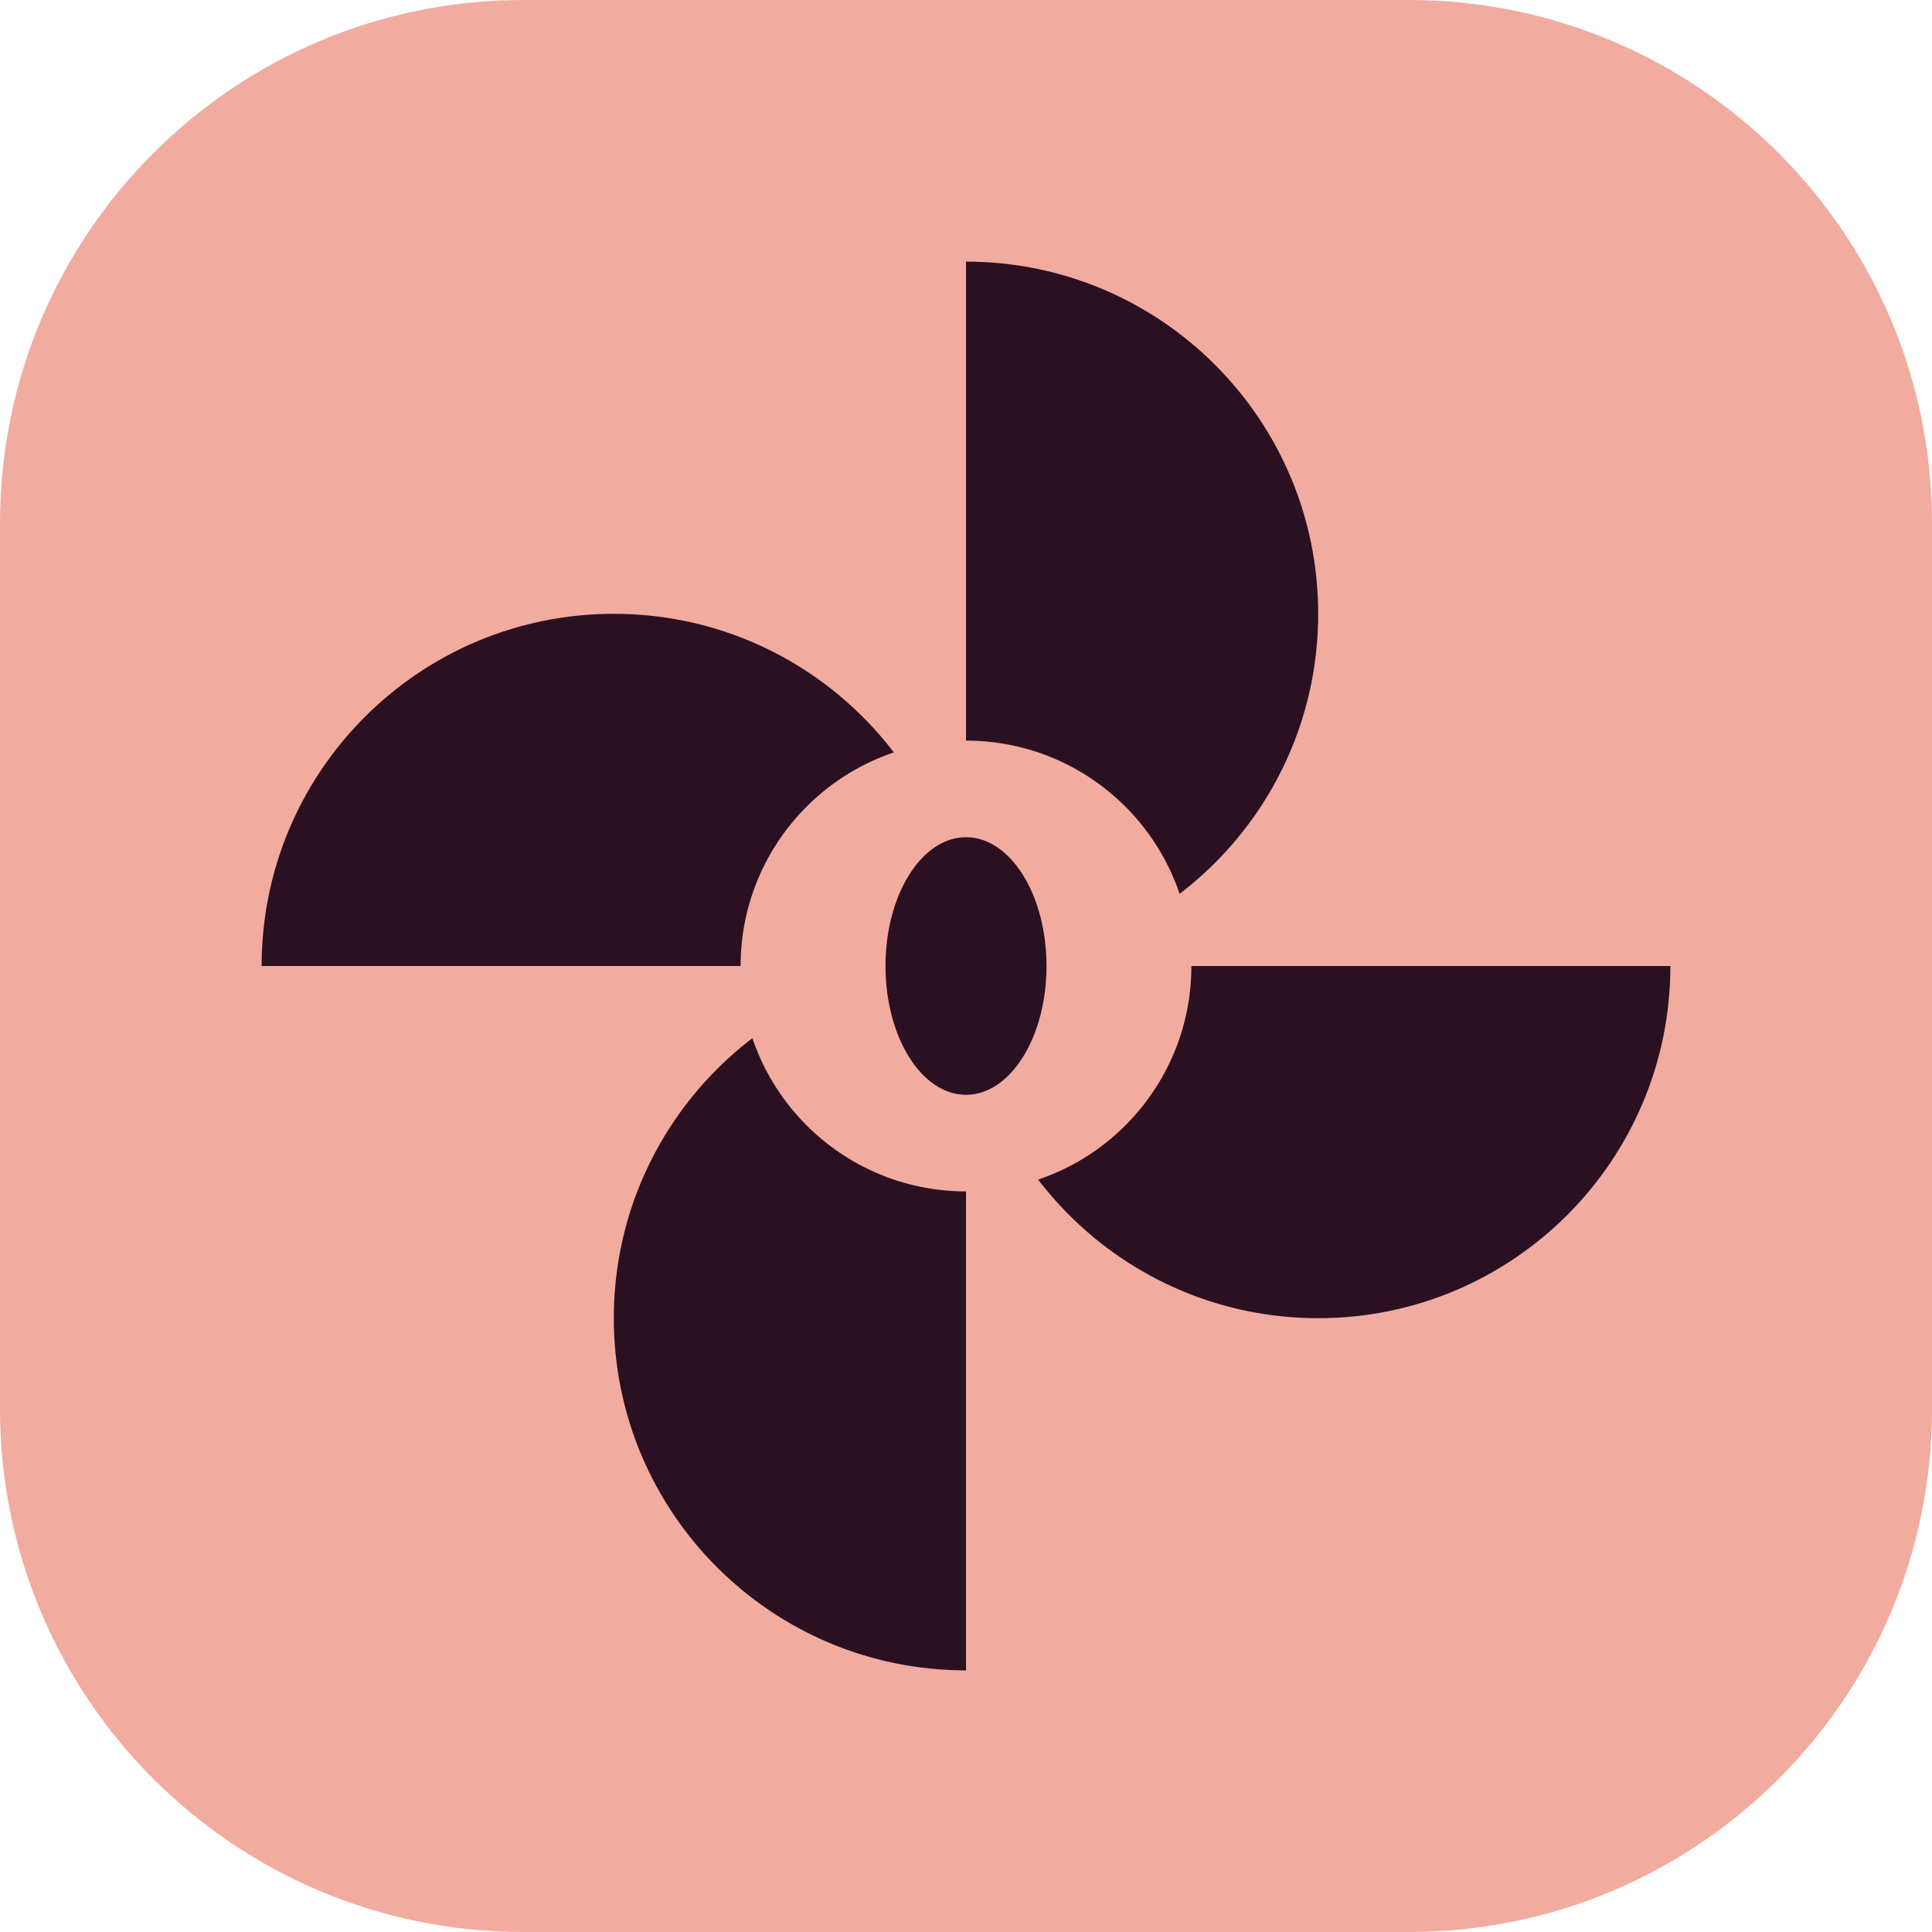
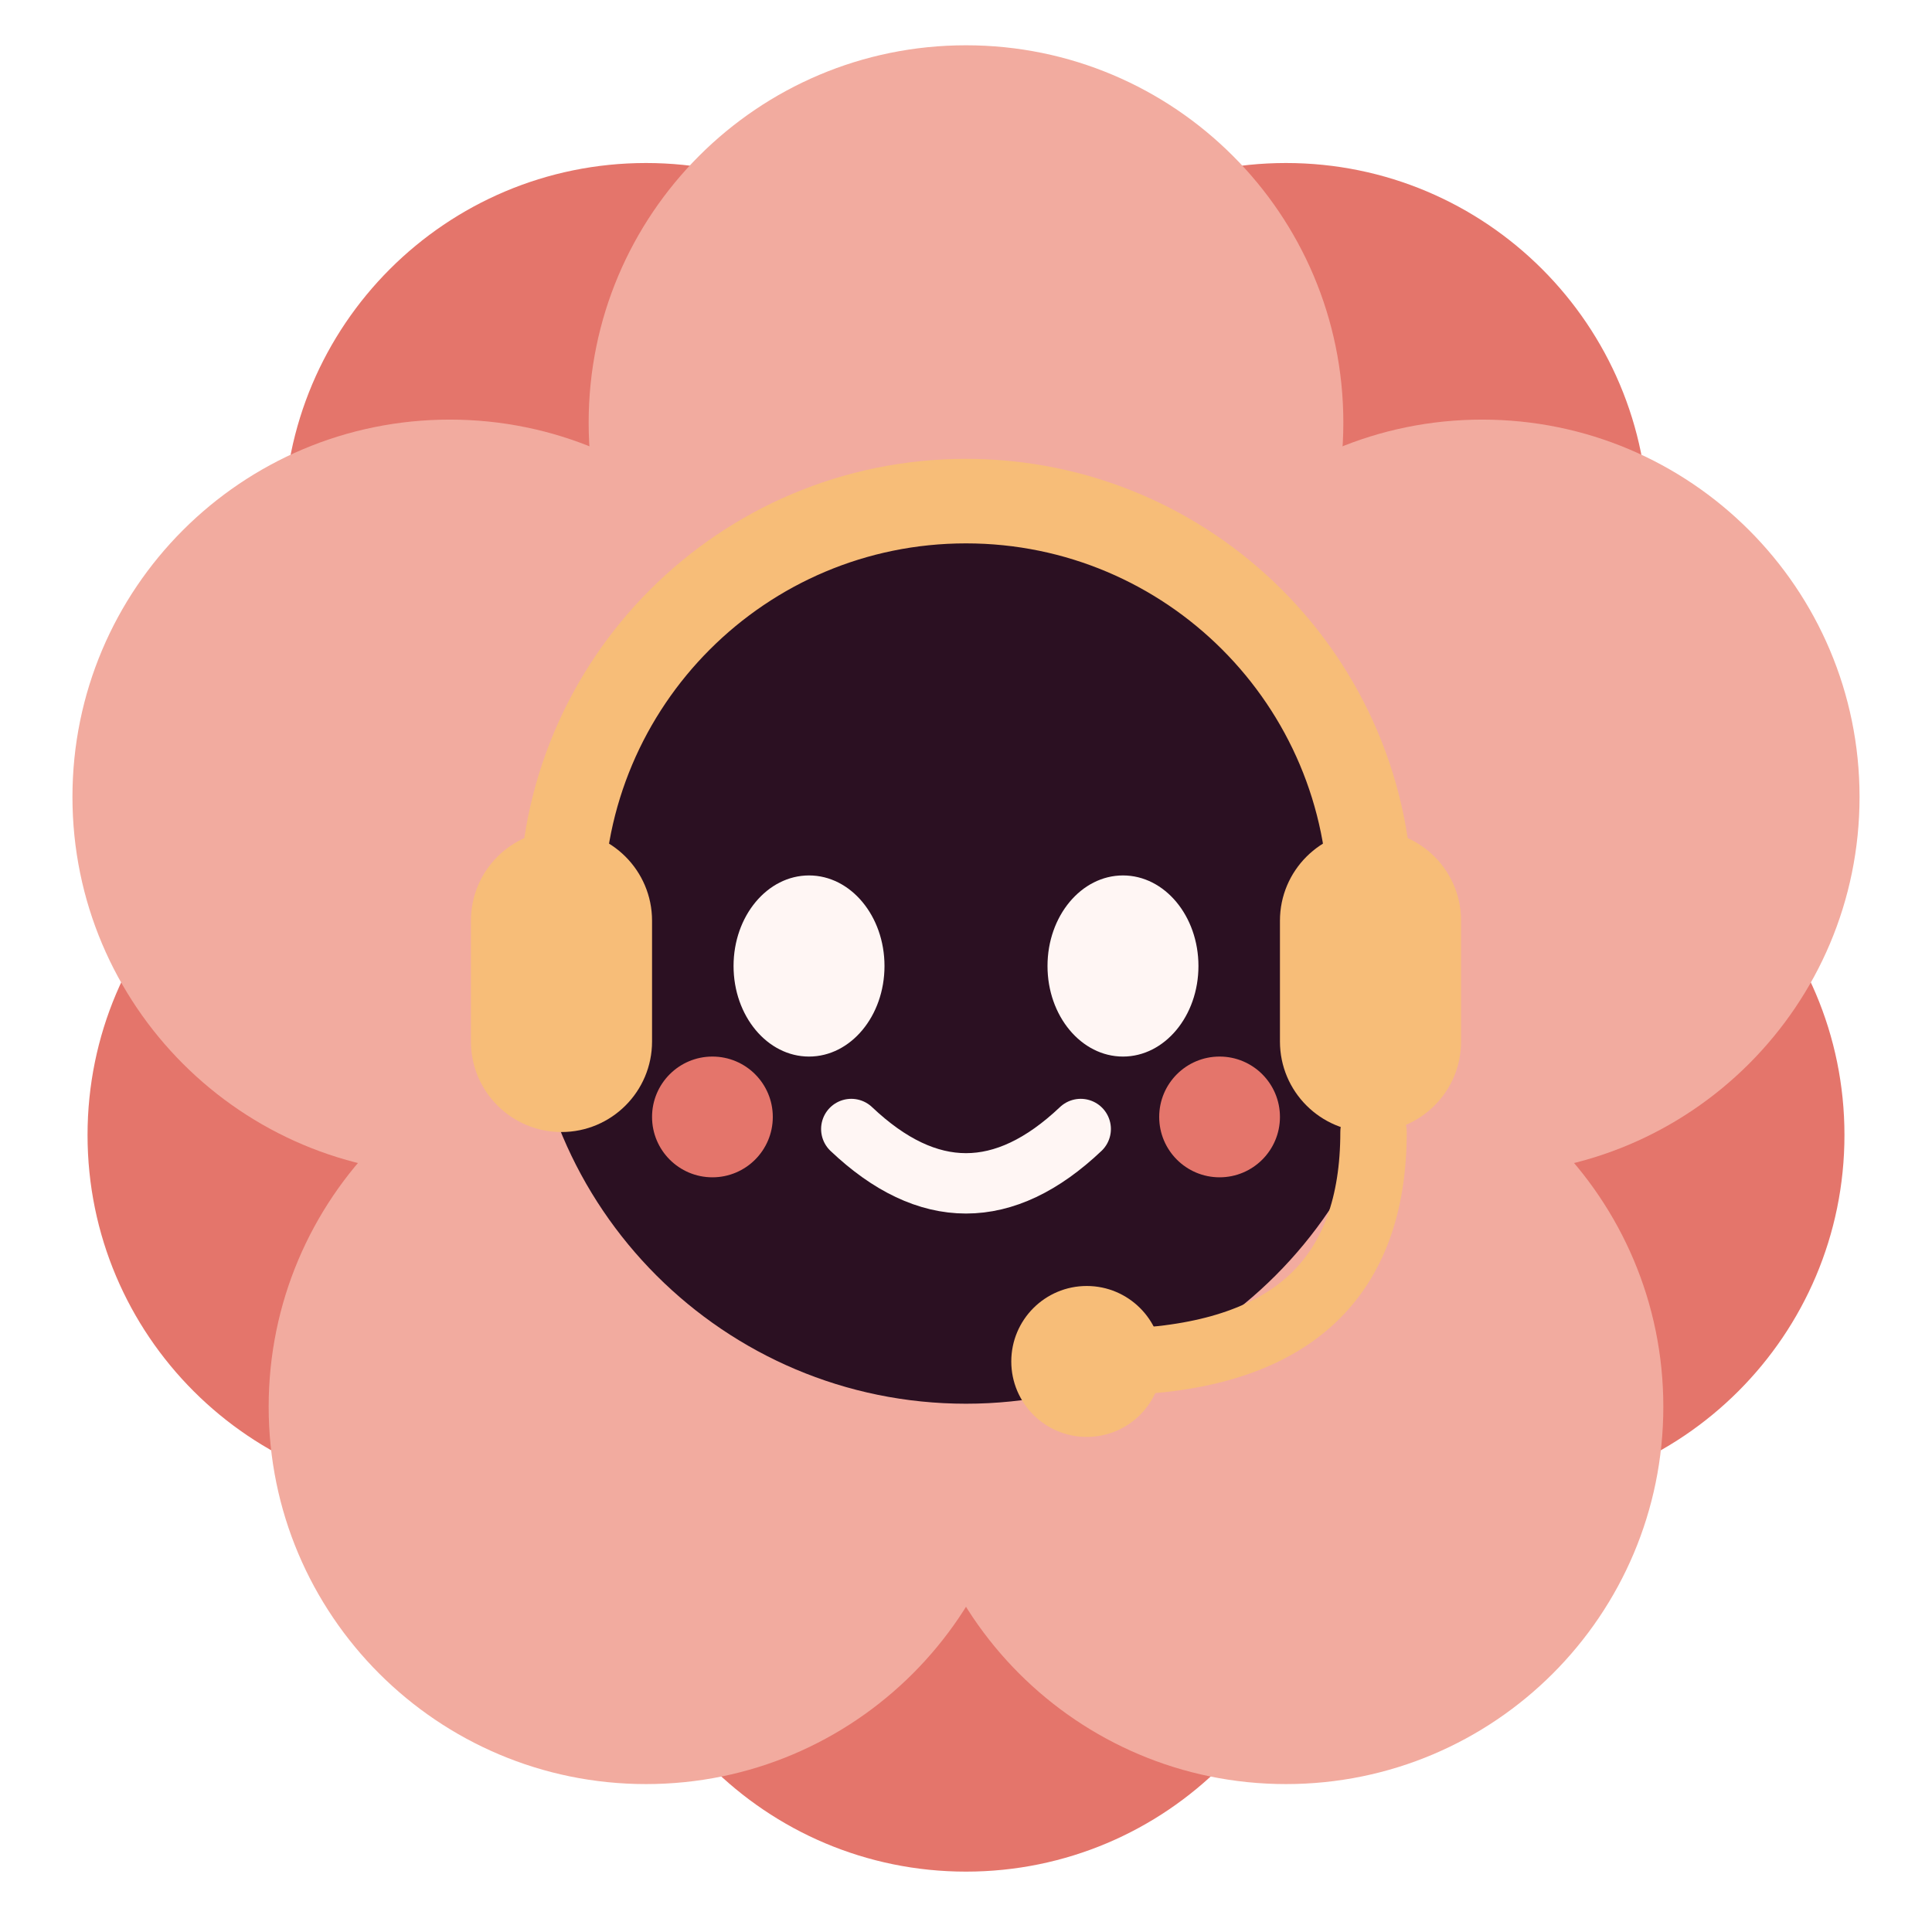
- <svg xmlns="http://www.w3.org/2000/svg" viewBox="0 0 48 48">
-   <rect width="48" height="48" rx="13" fill="#f2ab9f" />
-   <g fill="#2b1022">
-     <path transform="rotate(0 24 24)" d="M24 24V6.5a8.75 8.75 0 0 1 0 17.5Z" />
-     <path transform="rotate(90 24 24)" d="M24 24V6.5a8.75 8.75 0 0 1 0 17.5Z" />
-     <path transform="rotate(180 24 24)" d="M24 24V6.5a8.75 8.75 0 0 1 0 17.5Z" />
-     <path transform="rotate(270 24 24)" d="M24 24V6.5a8.75 8.75 0 0 1 0 17.5Z" />
+ <svg xmlns="http://www.w3.org/2000/svg" viewBox="0 0 64 64">
+   <g fill="#e4756b">
+     <circle cx="42.6" cy="17.4" r="12" />
+     <circle cx="49.1" cy="37.6" r="12" />
+     <circle cx="32.0" cy="50.0" r="12" />
+     <circle cx="14.9" cy="37.6" r="12" />
+     <circle cx="21.4" cy="17.4" r="12" />
  </g>
-   <circle cx="24" cy="24" r="5.6" fill="#f2ab9f" />
-   <ellipse cx="24" cy="24" rx="2" ry="3.2" fill="#2b1022" />
+   <g fill="#f2ab9f">
+     <circle cx="32.0" cy="14.0" r="12.5" />
+     <circle cx="49.1" cy="26.4" r="12.5" />
+     <circle cx="42.6" cy="46.6" r="12.5" />
+     <circle cx="21.4" cy="46.6" r="12.5" />
+     <circle cx="14.9" cy="26.4" r="12.5" />
+   </g>
+   <circle cx="32" cy="32" r="14.5" fill="#2b1022" />
+   <ellipse cx="26.8" cy="32" rx="2.5" ry="3" fill="#fff6f4" />
+   <ellipse cx="37.2" cy="32" rx="2.5" ry="3" fill="#fff6f4" />
+   <circle cx="23.6" cy="37" r="2" fill="#e4756b" />
+   <circle cx="40.4" cy="37" r="2" fill="#e4756b" />
+   <path d="M28.2 37.4q3.8 3.6 7.6 0" fill="none" stroke="#fff6f4" stroke-width="2" stroke-linecap="round" />
+   <path d="M18.6 30a13.4 13.4 0 0 1 26.8 0" fill="none" stroke="#f7bd78" stroke-width="2.8" stroke-linecap="round" />
+   <rect x="15.6" y="27.5" width="6" height="10" rx="3" fill="#f7bd78" />
+   <rect x="42.4" y="27.5" width="6" height="10" rx="3" fill="#f7bd78" />
+   <path d="M45.5 37.5q0 7.2-8 7.6" fill="none" stroke="#f7bd78" stroke-width="2.2" stroke-linecap="round" />
+   <circle cx="36" cy="45.1" r="2.5" fill="#f7bd78" />
</svg>
